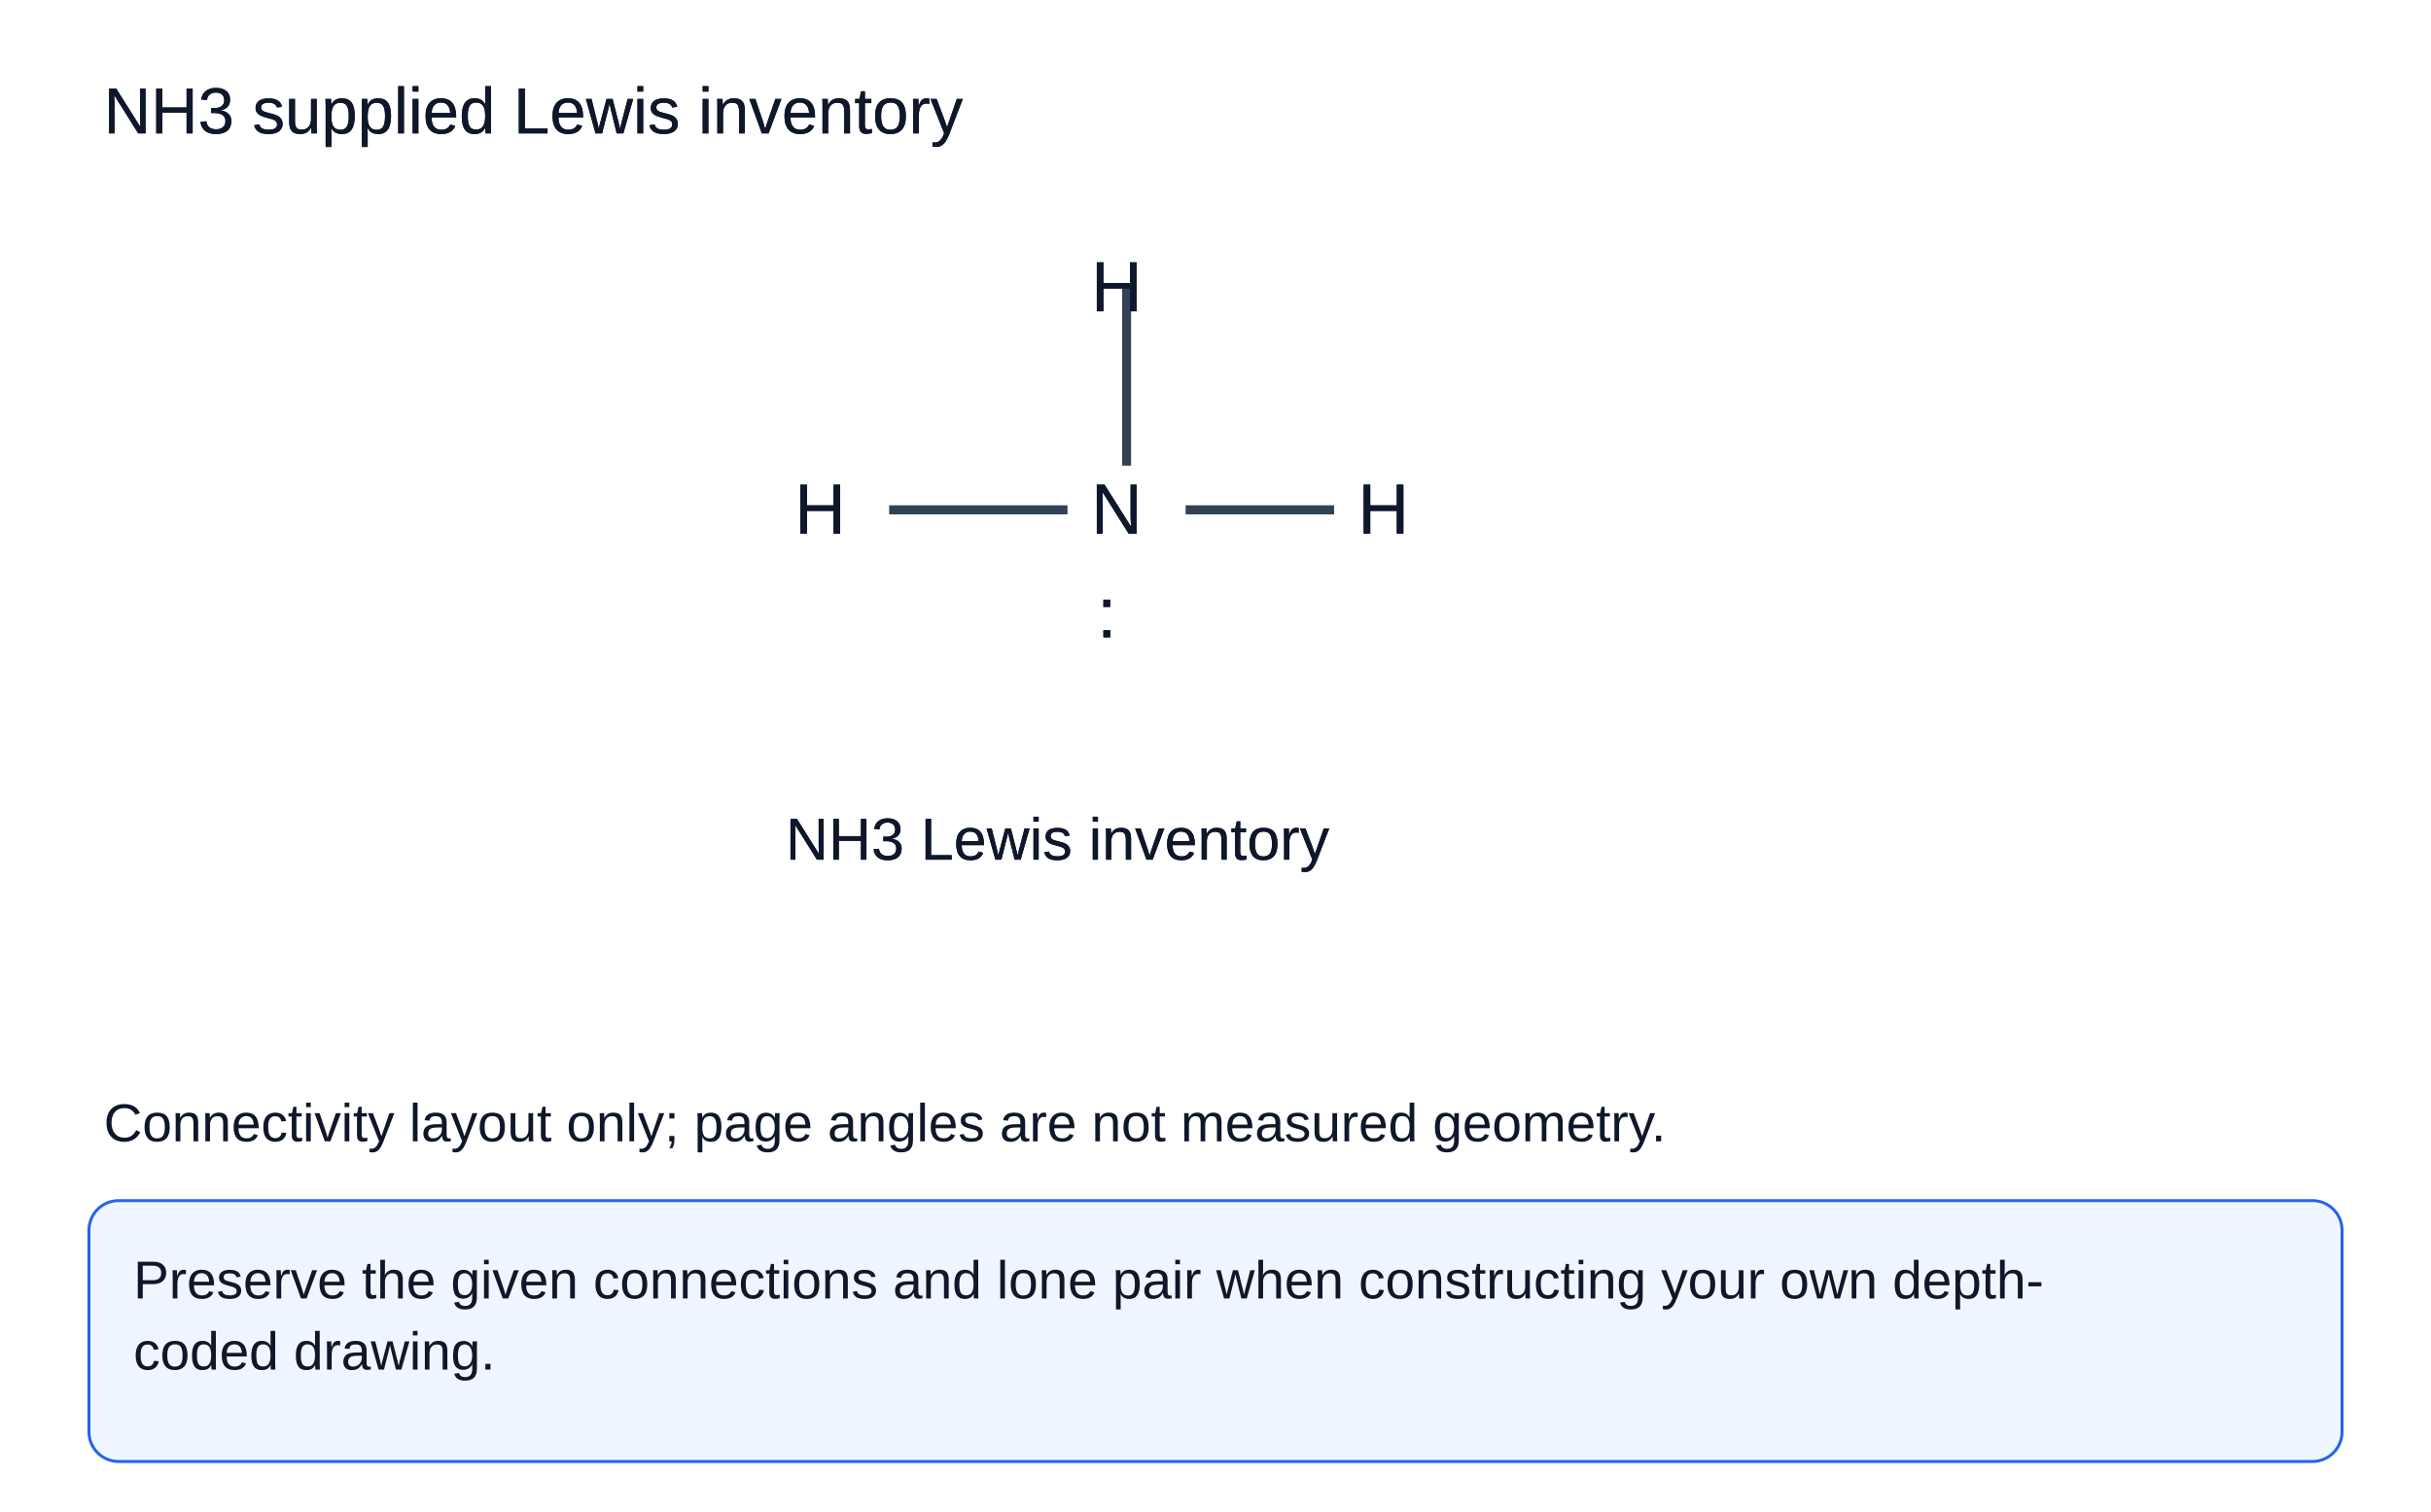
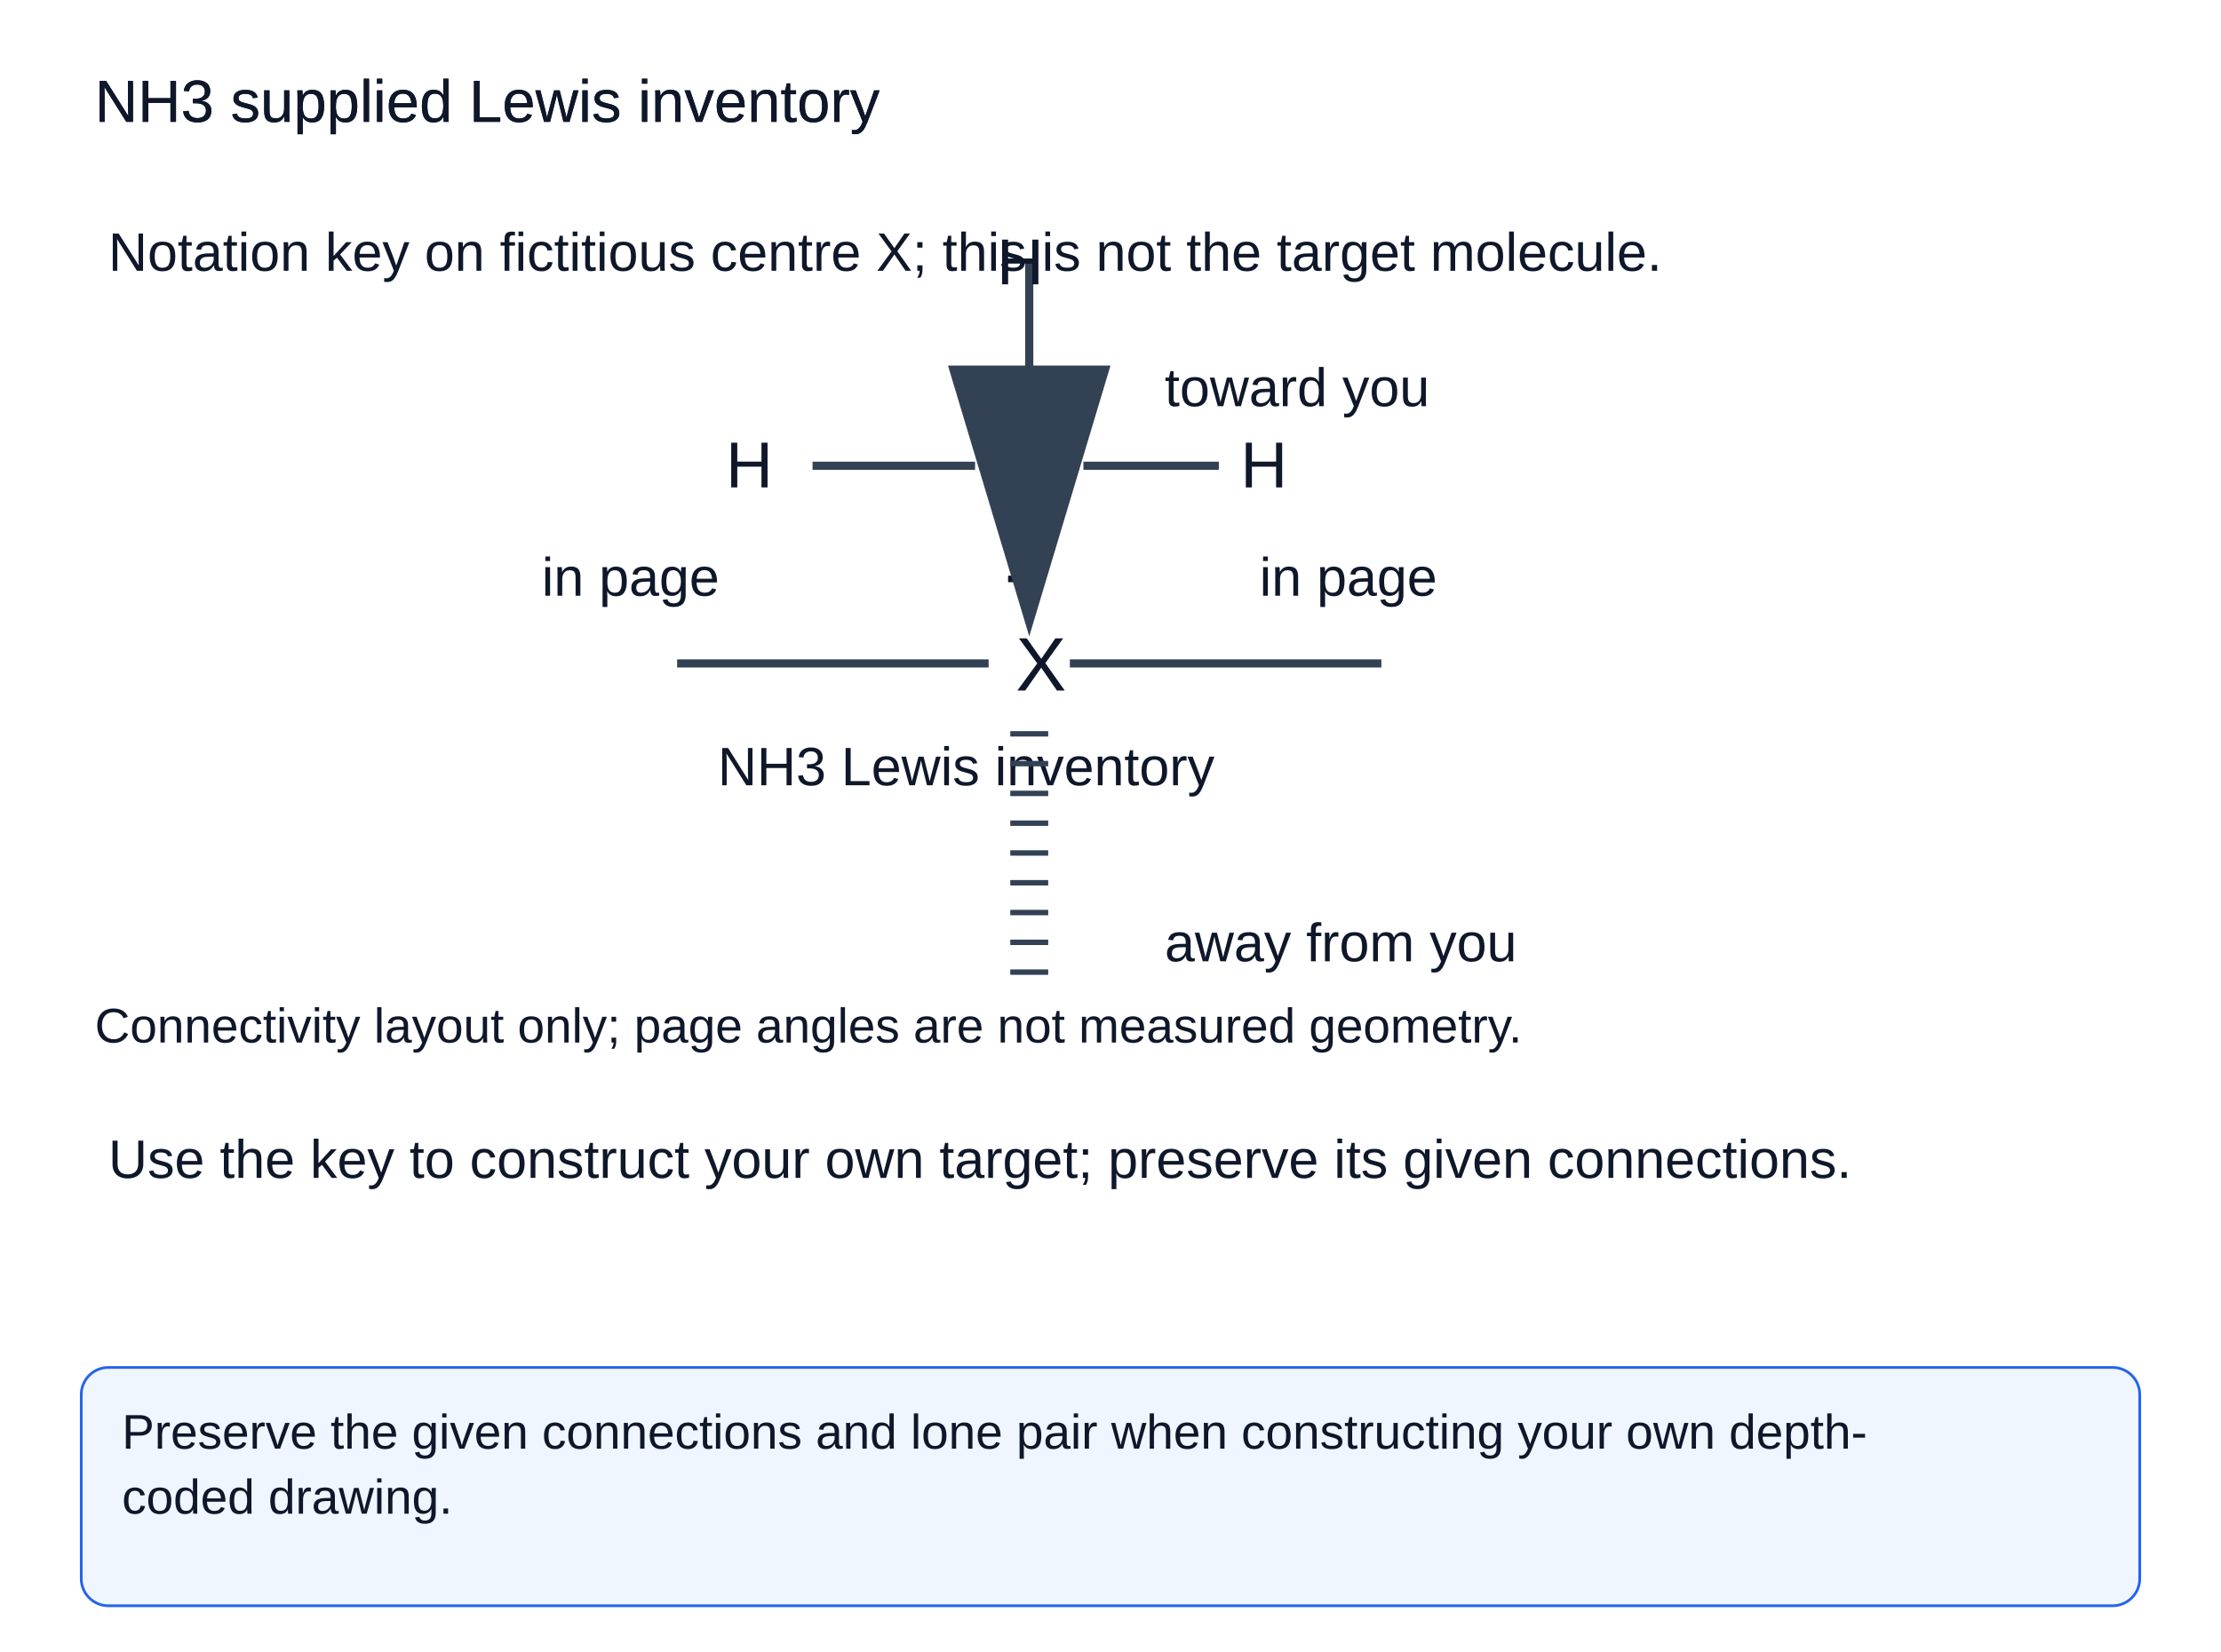
- <svg xmlns="http://www.w3.org/2000/svg" viewBox="0 0 820 510" role="img" aria-label="NH3 supplied Lewis inventory">
+ <svg xmlns="http://www.w3.org/2000/svg" viewBox="0 0 820 610" role="img" aria-label="NH3 supplied Lewis inventory">
  <style>text{font-family:Arial,sans-serif;fill:#0f172a;stroke:none}</style>
  <g data-g9-stage-id="REP-ACADEMIC-ISS31-Q4-GIVENS">
    <text x="35" y="45" font-size="22">NH3 supplied Lewis inventory</text>
    <text x="368" y="180" font-size="24">N</text>
    <line x1="360" y1="172" x2="300" y2="172" stroke="#334155" stroke-width="3" />
    <text x="268" y="180" font-size="24">H</text>
    <line x1="400" y1="172" x2="450" y2="172" stroke="#334155" stroke-width="3" />
    <text x="458" y="180" font-size="24">H</text>
    <line x1="380" y1="157" x2="380" y2="97" stroke="#334155" stroke-width="3" />
    <text x="368" y="105" font-size="24">H</text>
    <text x="370" y="215" font-size="24">:</text>
    <text x="265" y="290" font-size="20">NH3 Lewis inventory</text>
    <text x="35" y="385" font-size="18">Connectivity layout only; page angles are not measured geometry.</text>
  </g>
  <g data-g9-stage-id="REP-ACADEMIC-ISS31-Q4-BRIDGE">
    <text x="35" y="45" font-size="22">NH3 supplied Lewis inventory</text>
-     <text x="368" y="180" font-size="24">N</text>
-     <line x1="360" y1="172" x2="300" y2="172" stroke="#334155" stroke-width="3" />
-     <text x="268" y="180" font-size="24">H</text>
-     <line x1="400" y1="172" x2="450" y2="172" stroke="#334155" stroke-width="3" />
-     <text x="458" y="180" font-size="24">H</text>
-     <line x1="380" y1="157" x2="380" y2="97" stroke="#334155" stroke-width="3" />
-     <text x="368" y="105" font-size="24">H</text>
-     <text x="370" y="215" font-size="24">:</text>
-     <text x="265" y="290" font-size="20">NH3 Lewis inventory</text>
-     <rect x="30" y="405" width="760" height="88" rx="10" fill="#eff6ff" stroke="#2563eb" />
-     <text x="45" y="438" font-size="18">Preserve the given connections and lone pair when constructing your own depth-</text>
-     <text x="45" y="462" font-size="18">coded drawing.</text>
+     <text x="40" y="100" font-size="20">Notation key on fictitious centre X; this is not the target molecule.</text>
+     <text x="375" y="255" font-size="28">X</text>
+     <path d="M365 245L250 245 M395 245L510 245" stroke="#334155" stroke-width="3" />
+     <path d="M380 235L350 135L410 135Z" fill="#334155" />
+     <path d="M380 270L380 360" stroke="#334155" stroke-width="14" stroke-dasharray="2 9" />
+     <text x="200" y="220" font-size="20">in page</text>
+     <text x="465" y="220" font-size="20">in page</text>
+     <text x="430" y="150" font-size="20">toward you</text>
+     <text x="430" y="355" font-size="20">away from you</text>
+     <text x="40" y="435" font-size="20">Use the key to construct your own target; preserve its given connections.</text>
+     <rect x="30" y="505" width="760" height="88" rx="10" fill="#eff6ff" stroke="#2563eb" />
+     <text x="45" y="535" font-size="18">Preserve the given connections and lone pair when constructing your own depth-</text>
+     <text x="45" y="559" font-size="18">coded drawing.</text>
  </g>
</svg>
